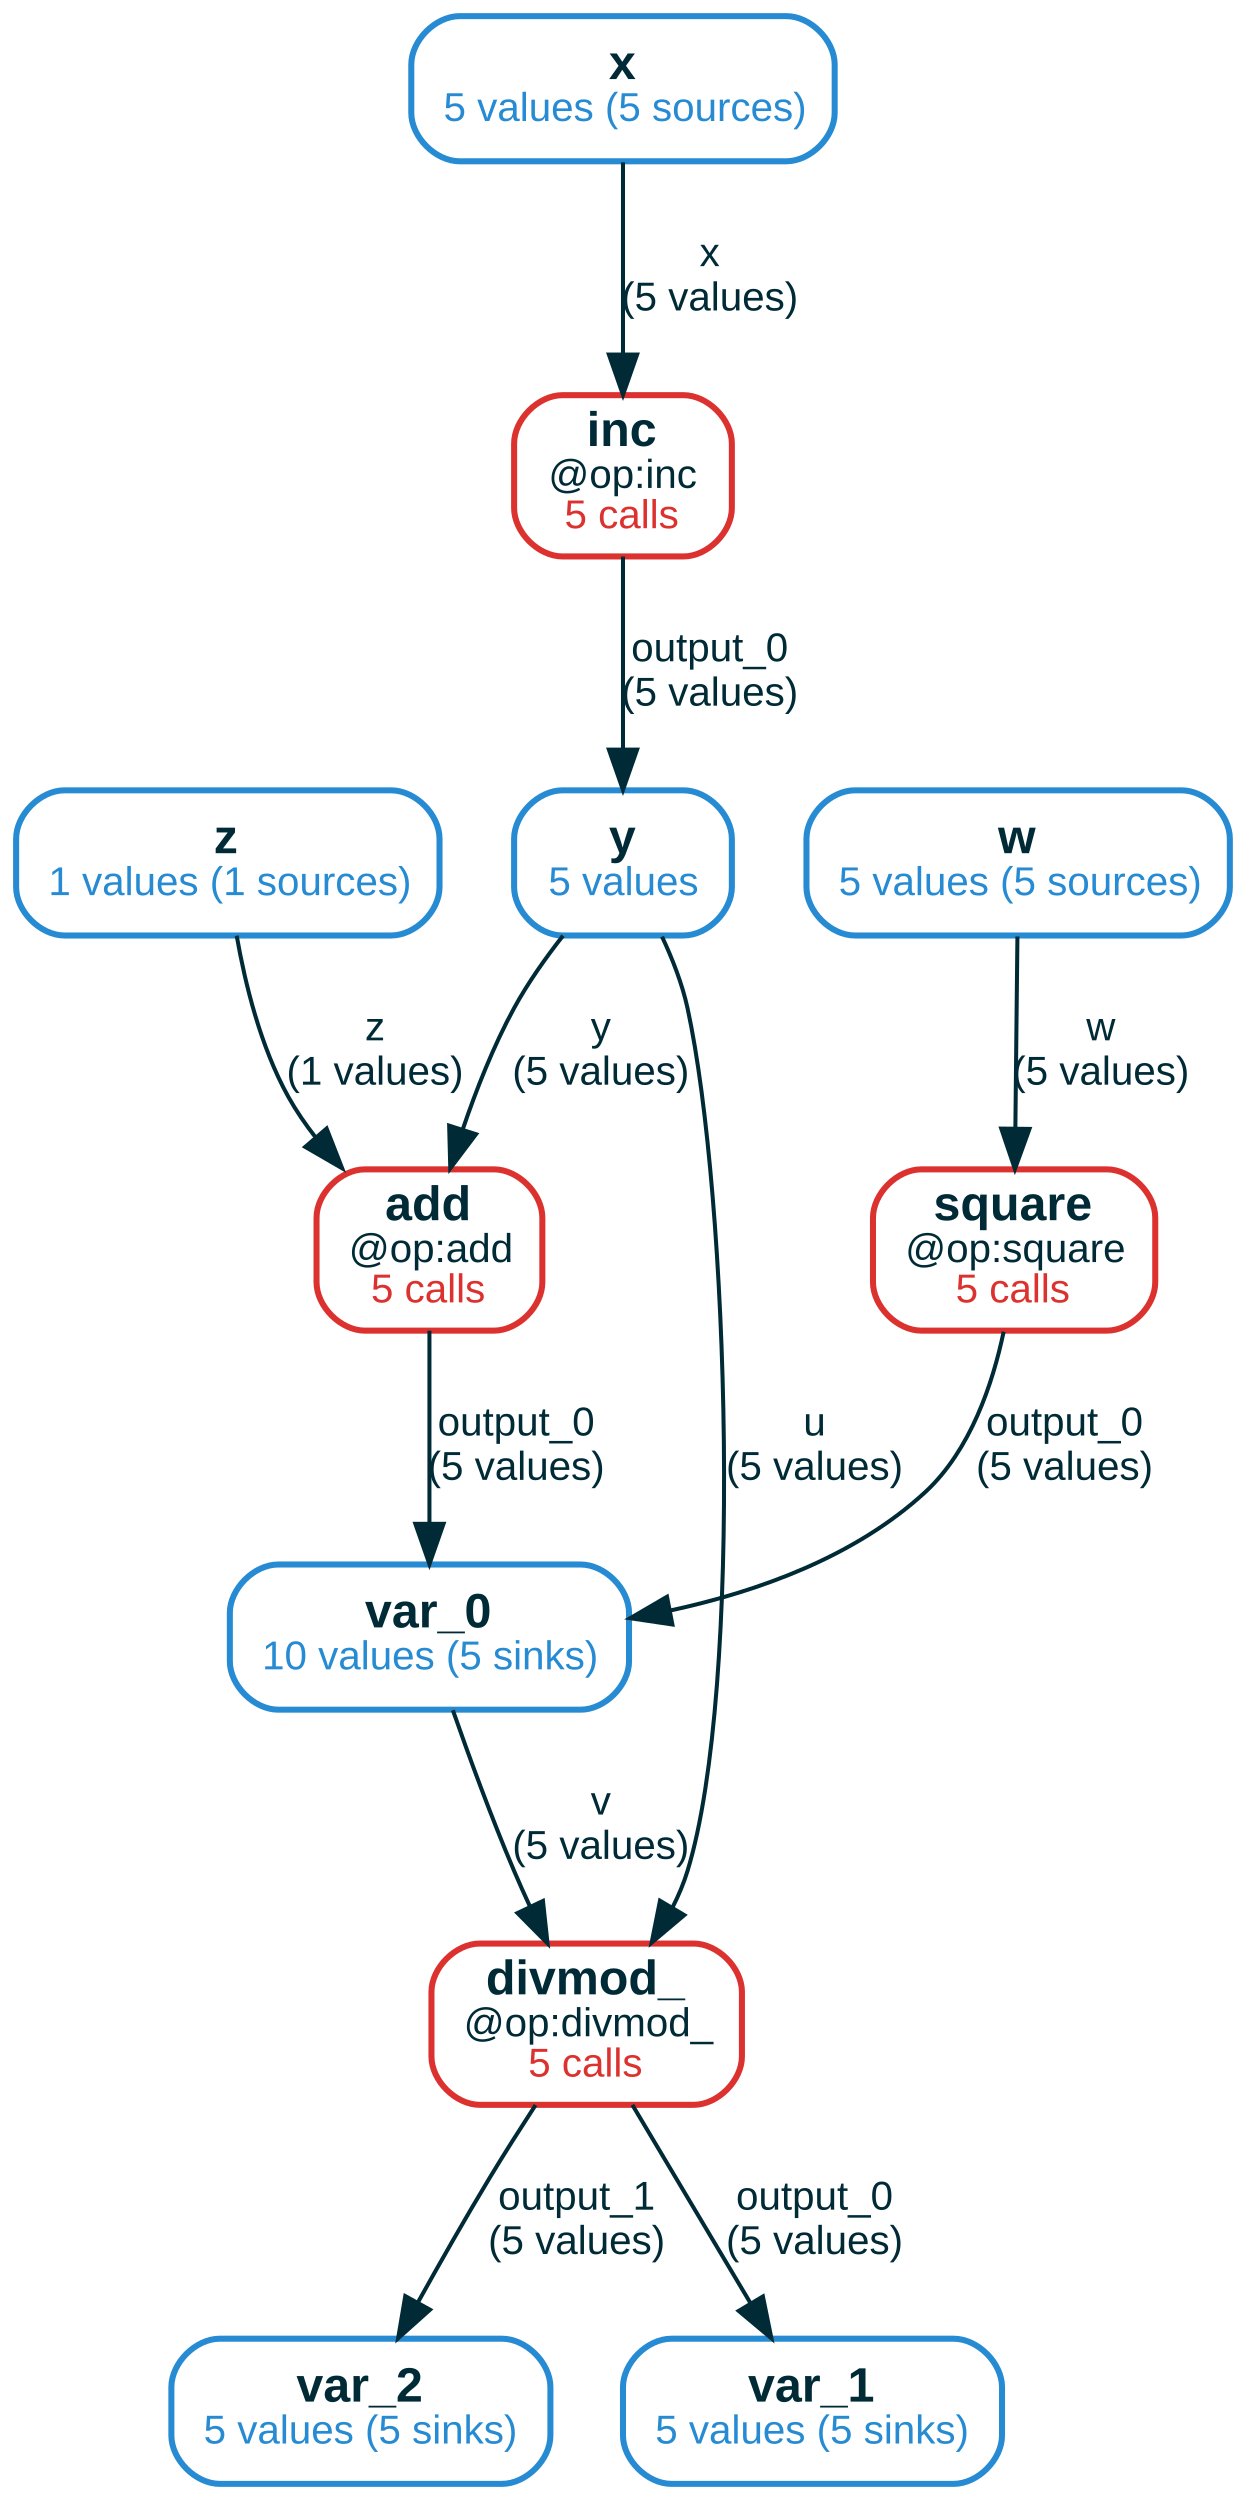
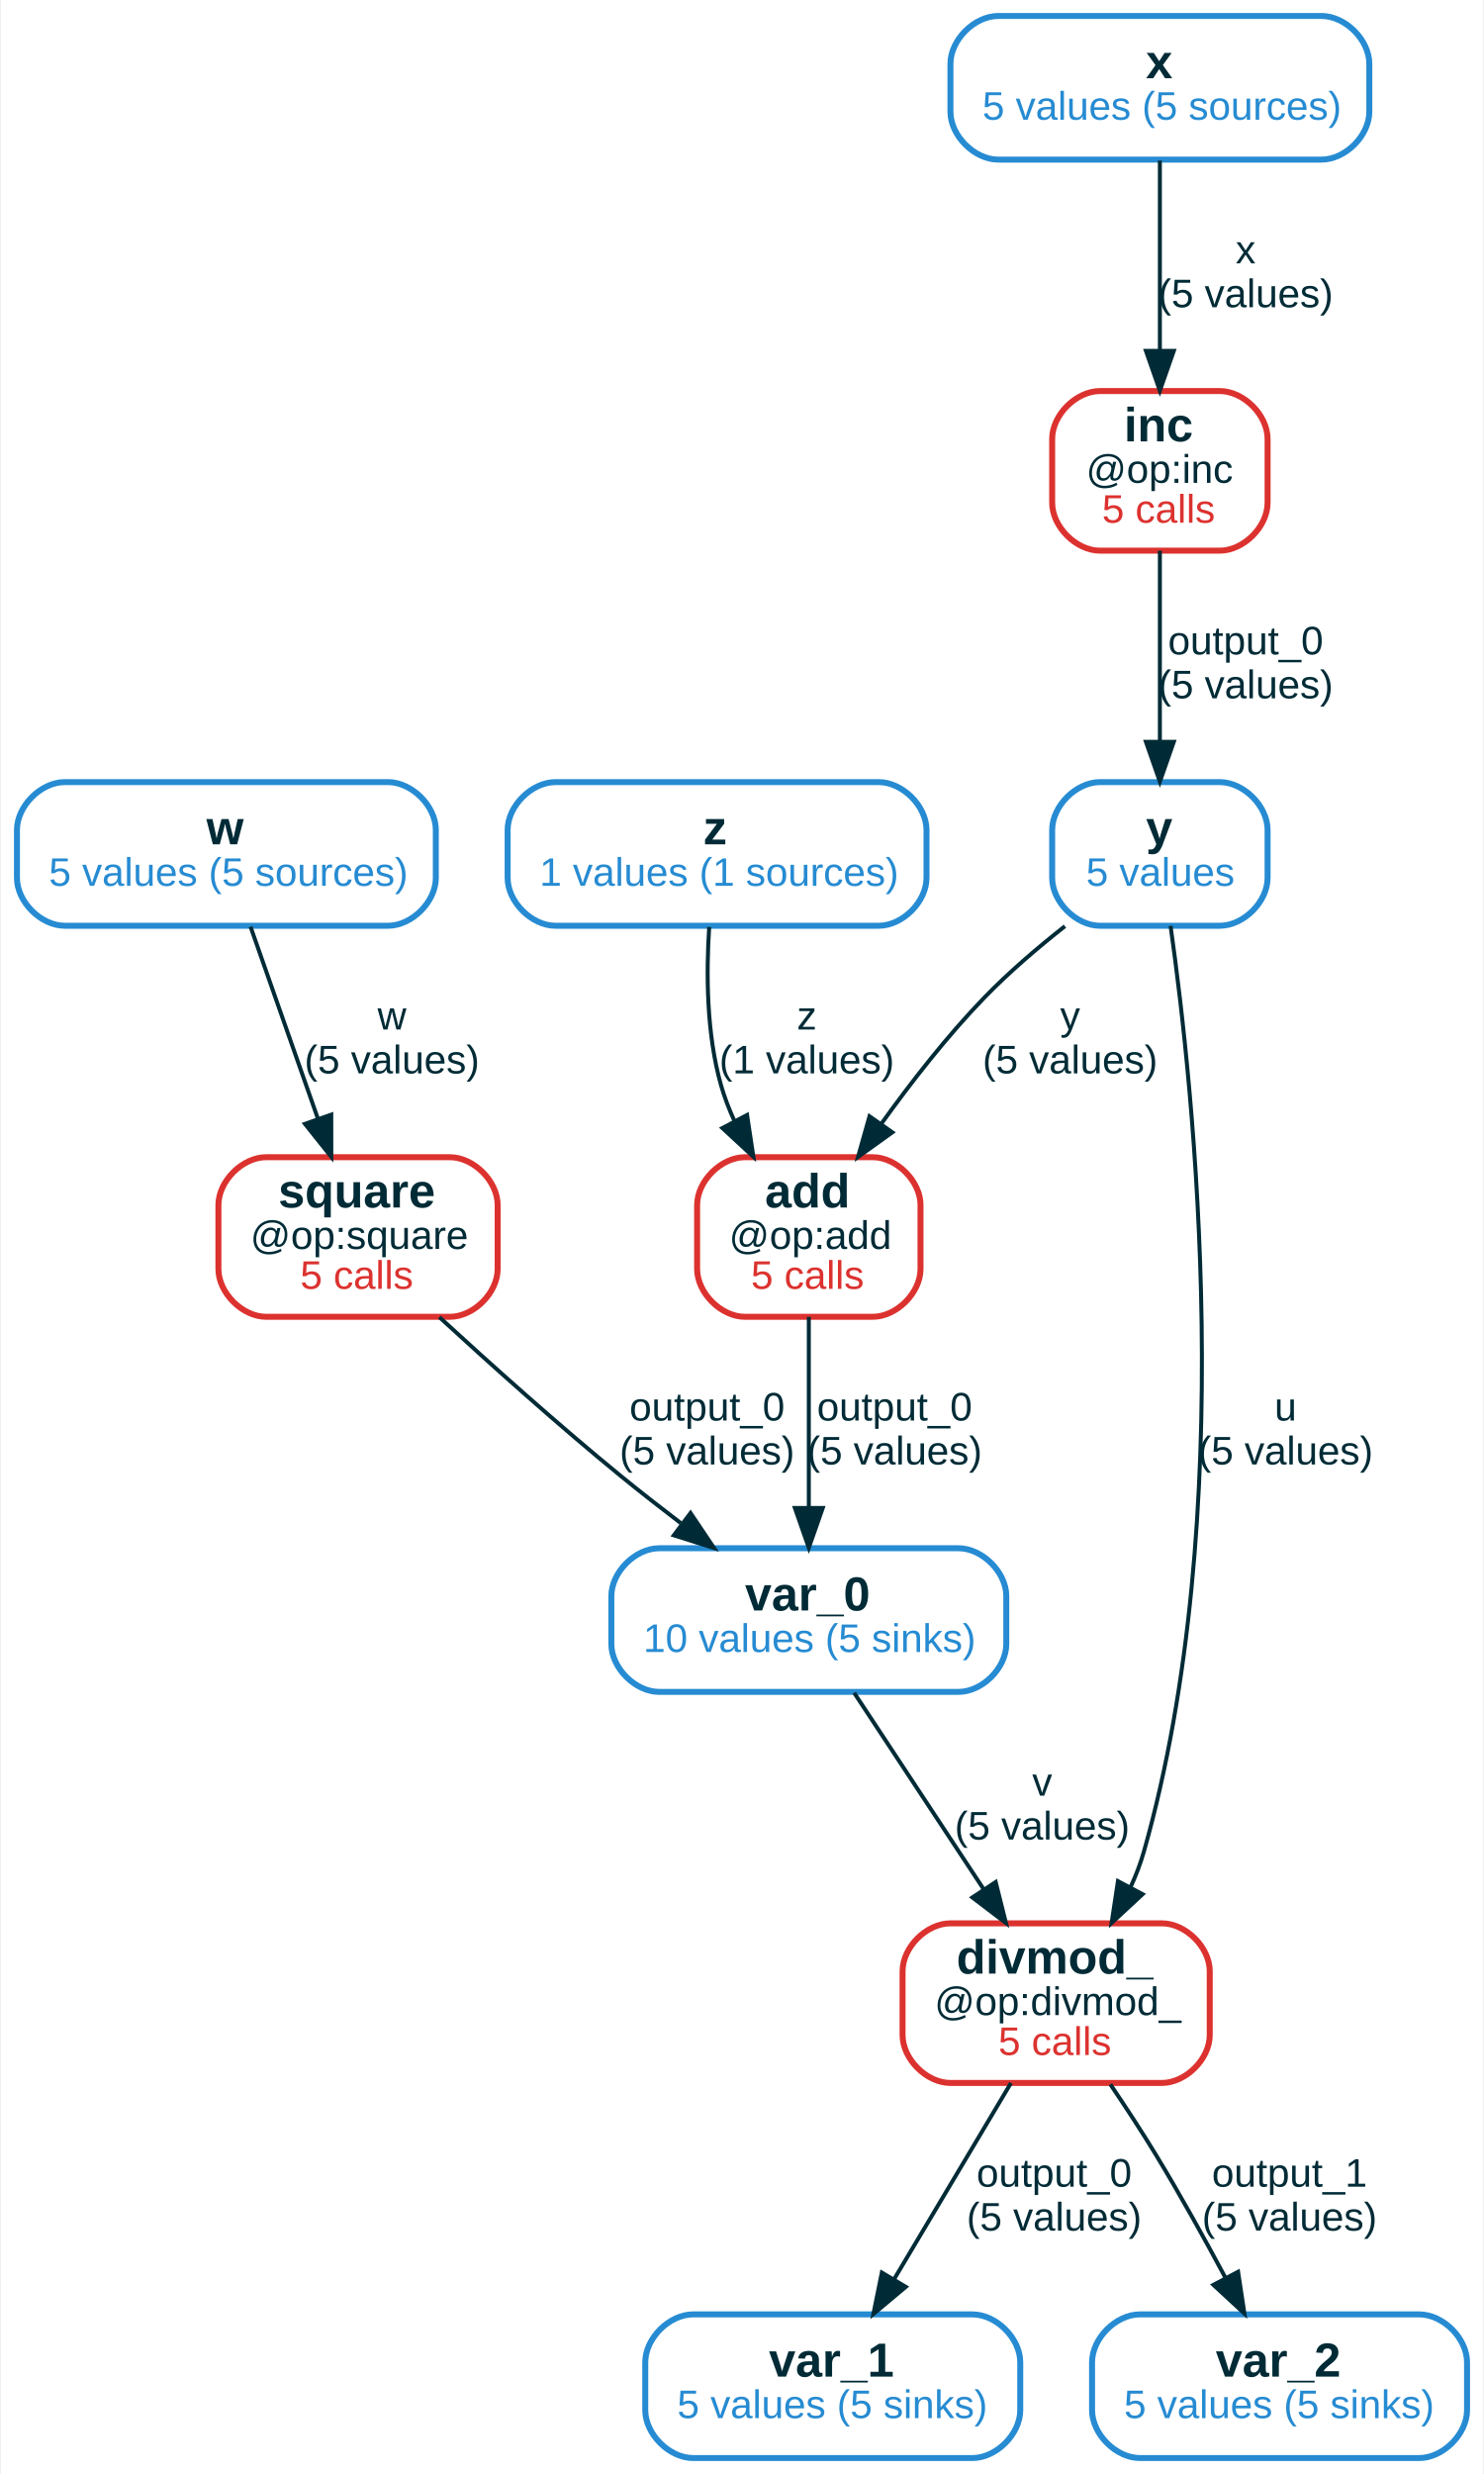
- <svg xmlns="http://www.w3.org/2000/svg" width="309pt" height="620pt" viewBox="0.00 0.00 309.00 620.00">
+ <svg xmlns="http://www.w3.org/2000/svg" width="372pt" height="620pt" viewBox="0.00 0.00 371.50 620.00">
  <g id="graph0" class="graph" transform="scale(1 1) rotate(0) translate(4 616)">
-     <polygon fill="white" stroke="transparent" points="-4,4 -4,-616 305,-616 305,4 -4,4" />
+     <polygon fill="white" stroke="transparent" points="-4,4 -4,-616 367.5,-616 367.5,4 -4,4" />
    <g id="node1" class="node">
+       <path fill="none" stroke="#268bd2" stroke-width="1.5" d="M236,-228C236,-228 161,-228 161,-228 155,-228 149,-222 149,-216 149,-216 149,-204 149,-204 149,-198 155,-192 161,-192 161,-192 236,-192 236,-192 242,-192 248,-198 248,-204 248,-204 248,-216 248,-216 248,-222 242,-228 236,-228" />
+       <text text-anchor="start" x="182.5" y="-212.4" font-family="Liberation Sans,Helvetica,Arial,sans-serif" font-weight="bold" font-size="12.00" fill="#002b36">var_0</text>
+       <text text-anchor="start" x="157" y="-202" font-family="Liberation Sans,Helvetica,Arial,sans-serif" font-size="10.00" fill="#268bd2">10 values (5 sinks)</text>
+     </g>
+     <g id="node9" class="node">
+       <path fill="none" stroke="#dc322f" stroke-width="1.5" d="M287,-134C287,-134 234,-134 234,-134 228,-134 222,-128 222,-122 222,-122 222,-106 222,-106 222,-100 228,-94 234,-94 234,-94 287,-94 287,-94 293,-94 299,-100 299,-106 299,-106 299,-122 299,-122 299,-128 293,-134 287,-134" />
+       <text text-anchor="start" x="235.5" y="-121.4" font-family="Liberation Sans,Helvetica,Arial,sans-serif" font-weight="bold" font-size="12.00" fill="#002b36">divmod_</text>
+       <text text-anchor="start" x="230" y="-111" font-family="Liberation Sans,Helvetica,Arial,sans-serif" font-size="10.00" fill="#002b36">@op:divmod_</text>
+       <text text-anchor="start" x="246" y="-101" font-family="Liberation Sans,Helvetica,Arial,sans-serif" font-size="10.00" fill="#dc322f">5 calls</text>
+     </g>
+     <g id="edge1" class="edge">
+       <path fill="none" stroke="#002b36" d="M209.87,-191.76C218.96,-177.99 231.86,-158.42 242.37,-142.49" />
+       <polygon fill="#002b36" stroke="#002b36" points="245.34,-144.35 247.92,-134.07 239.49,-140.49 245.34,-144.35" />
+       <text text-anchor="middle" x="257" y="-166" font-family="Liberation Sans,Helvetica,Arial,sans-serif" font-size="10.00" fill="#002b36">v</text>
+       <text text-anchor="middle" x="257" y="-155" font-family="Liberation Sans,Helvetica,Arial,sans-serif" font-size="10.00" fill="#002b36">(5 values)</text>
+     </g>
+     <g id="node2" class="node">
      <path fill="none" stroke="#268bd2" stroke-width="1.5" d="M93,-420C93,-420 12,-420 12,-420 6,-420 0,-414 0,-408 0,-408 0,-396 0,-396 0,-390 6,-384 12,-384 12,-384 93,-384 93,-384 99,-384 105,-390 105,-396 105,-396 105,-408 105,-408 105,-414 99,-420 93,-420" />
-       <text text-anchor="start" x="49" y="-404.4" font-family="Liberation Sans,Helvetica,Arial,sans-serif" font-weight="bold" font-size="12.00" fill="#002b36">z</text>
-       <text text-anchor="start" x="8" y="-394" font-family="Liberation Sans,Helvetica,Arial,sans-serif" font-size="10.00" fill="#268bd2">1 values (1 sources)</text>
+       <text text-anchor="start" x="47.5" y="-404.4" font-family="Liberation Sans,Helvetica,Arial,sans-serif" font-weight="bold" font-size="12.00" fill="#002b36">w</text>
+       <text text-anchor="start" x="8" y="-394" font-family="Liberation Sans,Helvetica,Arial,sans-serif" font-size="10.00" fill="#268bd2">5 values (5 sources)</text>
    </g>
    <g id="node8" class="node">
-       <path fill="none" stroke="#dc322f" stroke-width="1.5" d="M118.5,-326C118.5,-326 86.5,-326 86.5,-326 80.5,-326 74.5,-320 74.5,-314 74.5,-314 74.5,-298 74.5,-298 74.5,-292 80.5,-286 86.5,-286 86.5,-286 118.5,-286 118.5,-286 124.5,-286 130.5,-292 130.5,-298 130.5,-298 130.5,-314 130.5,-314 130.5,-320 124.5,-326 118.5,-326" />
-       <text text-anchor="start" x="91.5" y="-313.4" font-family="Liberation Sans,Helvetica,Arial,sans-serif" font-weight="bold" font-size="12.00" fill="#002b36">add</text>
-       <text text-anchor="start" x="82.5" y="-303" font-family="Liberation Sans,Helvetica,Arial,sans-serif" font-size="10.00" fill="#002b36">@op:add</text>
-       <text text-anchor="start" x="88" y="-293" font-family="Liberation Sans,Helvetica,Arial,sans-serif" font-size="10.00" fill="#dc322f">5 calls</text>
+       <path fill="none" stroke="#dc322f" stroke-width="1.5" d="M108.5,-326C108.5,-326 62.5,-326 62.5,-326 56.5,-326 50.5,-320 50.5,-314 50.5,-314 50.5,-298 50.5,-298 50.5,-292 56.5,-286 62.5,-286 62.5,-286 108.5,-286 108.5,-286 114.5,-286 120.5,-292 120.5,-298 120.5,-298 120.5,-314 120.5,-314 120.5,-320 114.5,-326 108.5,-326" />
+       <text text-anchor="start" x="65.5" y="-313.4" font-family="Liberation Sans,Helvetica,Arial,sans-serif" font-weight="bold" font-size="12.00" fill="#002b36">square</text>
+       <text text-anchor="start" x="58.5" y="-303" font-family="Liberation Sans,Helvetica,Arial,sans-serif" font-size="10.00" fill="#002b36">@op:square</text>
+       <text text-anchor="start" x="71" y="-293" font-family="Liberation Sans,Helvetica,Arial,sans-serif" font-size="10.00" fill="#dc322f">5 calls</text>
    </g>
-     <g id="edge1" class="edge">
-       <path fill="none" stroke="#002b36" d="M54.7,-383.95C56.76,-372.17 60.59,-356.43 67.5,-344 69.43,-340.53 71.75,-337.15 74.28,-333.92" />
-       <polygon fill="#002b36" stroke="#002b36" points="77,-336.13 80.86,-326.26 71.69,-331.57 77,-336.13" />
-       <text text-anchor="middle" x="89" y="-358" font-family="Liberation Sans,Helvetica,Arial,sans-serif" font-size="10.00" fill="#002b36">z</text>
-       <text text-anchor="middle" x="89" y="-347" font-family="Liberation Sans,Helvetica,Arial,sans-serif" font-size="10.00" fill="#002b36">(1 values)</text>
-     </g>
-     <g id="node2" class="node">
-       <path fill="none" stroke="#268bd2" stroke-width="1.5" d="M120.5,-36C120.5,-36 50.5,-36 50.5,-36 44.5,-36 38.5,-30 38.5,-24 38.5,-24 38.5,-12 38.5,-12 38.5,-6 44.5,0 50.5,0 50.5,0 120.5,0 120.5,0 126.5,0 132.5,-6 132.5,-12 132.5,-12 132.5,-24 132.5,-24 132.5,-30 126.5,-36 120.5,-36" />
-       <text text-anchor="start" x="69.5" y="-20.4" font-family="Liberation Sans,Helvetica,Arial,sans-serif" font-weight="bold" font-size="12.00" fill="#002b36">var_2</text>
-       <text text-anchor="start" x="46.5" y="-10" font-family="Liberation Sans,Helvetica,Arial,sans-serif" font-size="10.00" fill="#268bd2">5 values (5 sinks)</text>
+     <g id="edge3" class="edge">
+       <path fill="none" stroke="#002b36" d="M58.55,-383.76C63.25,-370.37 69.88,-351.5 75.38,-335.82" />
+       <polygon fill="#002b36" stroke="#002b36" points="78.79,-336.67 78.8,-326.07 72.19,-334.35 78.79,-336.67" />
+       <text text-anchor="middle" x="94" y="-358" font-family="Liberation Sans,Helvetica,Arial,sans-serif" font-size="10.00" fill="#002b36">w</text>
+       <text text-anchor="middle" x="94" y="-347" font-family="Liberation Sans,Helvetica,Arial,sans-serif" font-size="10.00" fill="#002b36">(5 values)</text>
    </g>
    <g id="node3" class="node">
-       <path fill="none" stroke="#268bd2" stroke-width="1.5" d="M140,-228C140,-228 65,-228 65,-228 59,-228 53,-222 53,-216 53,-216 53,-204 53,-204 53,-198 59,-192 65,-192 65,-192 140,-192 140,-192 146,-192 152,-198 152,-204 152,-204 152,-216 152,-216 152,-222 146,-228 140,-228" />
-       <text text-anchor="start" x="86.5" y="-212.4" font-family="Liberation Sans,Helvetica,Arial,sans-serif" font-weight="bold" font-size="12.00" fill="#002b36">var_0</text>
-       <text text-anchor="start" x="61" y="-202" font-family="Liberation Sans,Helvetica,Arial,sans-serif" font-size="10.00" fill="#268bd2">10 values (5 sinks)</text>
+       <path fill="none" stroke="#268bd2" stroke-width="1.5" d="M327,-612C327,-612 246,-612 246,-612 240,-612 234,-606 234,-600 234,-600 234,-588 234,-588 234,-582 240,-576 246,-576 246,-576 327,-576 327,-576 333,-576 339,-582 339,-588 339,-588 339,-600 339,-600 339,-606 333,-612 327,-612" />
+       <text text-anchor="start" x="283" y="-596.4" font-family="Liberation Sans,Helvetica,Arial,sans-serif" font-weight="bold" font-size="12.00" fill="#002b36">x</text>
+       <text text-anchor="start" x="242" y="-586" font-family="Liberation Sans,Helvetica,Arial,sans-serif" font-size="10.00" fill="#268bd2">5 values (5 sources)</text>
    </g>
-     <g id="node9" class="node">
-       <path fill="none" stroke="#dc322f" stroke-width="1.5" d="M168,-134C168,-134 115,-134 115,-134 109,-134 103,-128 103,-122 103,-122 103,-106 103,-106 103,-100 109,-94 115,-94 115,-94 168,-94 168,-94 174,-94 180,-100 180,-106 180,-106 180,-122 180,-122 180,-128 174,-134 168,-134" />
-       <text text-anchor="start" x="116.5" y="-121.4" font-family="Liberation Sans,Helvetica,Arial,sans-serif" font-weight="bold" font-size="12.00" fill="#002b36">divmod_</text>
-       <text text-anchor="start" x="111" y="-111" font-family="Liberation Sans,Helvetica,Arial,sans-serif" font-size="10.00" fill="#002b36">@op:divmod_</text>
-       <text text-anchor="start" x="127" y="-101" font-family="Liberation Sans,Helvetica,Arial,sans-serif" font-size="10.00" fill="#dc322f">5 calls</text>
+     <g id="node10" class="node">
+       <path fill="none" stroke="#dc322f" stroke-width="1.5" d="M301.5,-518C301.5,-518 271.5,-518 271.5,-518 265.5,-518 259.5,-512 259.5,-506 259.5,-506 259.5,-490 259.5,-490 259.5,-484 265.5,-478 271.5,-478 271.5,-478 301.5,-478 301.5,-478 307.5,-478 313.5,-484 313.5,-490 313.5,-490 313.5,-506 313.5,-506 313.5,-512 307.5,-518 301.5,-518" />
+       <text text-anchor="start" x="277.5" y="-505.4" font-family="Liberation Sans,Helvetica,Arial,sans-serif" font-weight="bold" font-size="12.00" fill="#002b36">inc</text>
+       <text text-anchor="start" x="268" y="-495" font-family="Liberation Sans,Helvetica,Arial,sans-serif" font-size="10.00" fill="#002b36">@op:inc</text>
+       <text text-anchor="start" x="272" y="-485" font-family="Liberation Sans,Helvetica,Arial,sans-serif" font-size="10.00" fill="#dc322f">5 calls</text>
    </g>
-     <g id="edge3" class="edge">
-       <path fill="none" stroke="#002b36" d="M108.31,-191.87C112.3,-180.46 117.88,-165.19 123.5,-152 124.72,-149.14 126.05,-146.17 127.41,-143.23" />
-       <polygon fill="#002b36" stroke="#002b36" points="130.65,-144.57 131.79,-134.04 124.33,-141.56 130.65,-144.57" />
-       <text text-anchor="middle" x="145" y="-166" font-family="Liberation Sans,Helvetica,Arial,sans-serif" font-size="10.00" fill="#002b36">v</text>
-       <text text-anchor="middle" x="145" y="-155" font-family="Liberation Sans,Helvetica,Arial,sans-serif" font-size="10.00" fill="#002b36">(5 values)</text>
+     <g id="edge9" class="edge">
+       <path fill="none" stroke="#002b36" d="M286.5,-575.76C286.5,-562.5 286.5,-543.86 286.5,-528.27" />
+       <polygon fill="#002b36" stroke="#002b36" points="290,-528.07 286.5,-518.07 283,-528.07 290,-528.07" />
+       <text text-anchor="middle" x="308" y="-550" font-family="Liberation Sans,Helvetica,Arial,sans-serif" font-size="10.00" fill="#002b36">x</text>
+       <text text-anchor="middle" x="308" y="-539" font-family="Liberation Sans,Helvetica,Arial,sans-serif" font-size="10.00" fill="#002b36">(5 values)</text>
    </g>
    <g id="node4" class="node">
-       <path fill="none" stroke="#268bd2" stroke-width="1.5" d="M232.5,-36C232.5,-36 162.5,-36 162.5,-36 156.5,-36 150.5,-30 150.5,-24 150.5,-24 150.5,-12 150.5,-12 150.5,-6 156.5,0 162.5,0 162.5,0 232.5,0 232.5,0 238.5,0 244.5,-6 244.5,-12 244.5,-12 244.5,-24 244.5,-24 244.5,-30 238.5,-36 232.5,-36" />
-       <text text-anchor="start" x="181.5" y="-20.4" font-family="Liberation Sans,Helvetica,Arial,sans-serif" font-weight="bold" font-size="12.00" fill="#002b36">var_1</text>
-       <text text-anchor="start" x="158.5" y="-10" font-family="Liberation Sans,Helvetica,Arial,sans-serif" font-size="10.00" fill="#268bd2">5 values (5 sinks)</text>
+       <path fill="none" stroke="#268bd2" stroke-width="1.5" d="M239.5,-36C239.5,-36 169.5,-36 169.5,-36 163.5,-36 157.5,-30 157.5,-24 157.5,-24 157.5,-12 157.5,-12 157.5,-6 163.5,0 169.5,0 169.5,0 239.5,0 239.5,0 245.5,0 251.5,-6 251.5,-12 251.5,-12 251.5,-24 251.5,-24 251.5,-30 245.5,-36 239.5,-36" />
+       <text text-anchor="start" x="188.5" y="-20.4" font-family="Liberation Sans,Helvetica,Arial,sans-serif" font-weight="bold" font-size="12.00" fill="#002b36">var_1</text>
+       <text text-anchor="start" x="165.5" y="-10" font-family="Liberation Sans,Helvetica,Arial,sans-serif" font-size="10.00" fill="#268bd2">5 values (5 sinks)</text>
    </g>
    <g id="node5" class="node">
-       <path fill="none" stroke="#268bd2" stroke-width="1.5" d="M165.5,-420C165.5,-420 135.5,-420 135.5,-420 129.5,-420 123.5,-414 123.5,-408 123.5,-408 123.5,-396 123.5,-396 123.5,-390 129.5,-384 135.5,-384 135.5,-384 165.5,-384 165.5,-384 171.5,-384 177.5,-390 177.5,-396 177.5,-396 177.5,-408 177.5,-408 177.5,-414 171.5,-420 165.5,-420" />
-       <text text-anchor="start" x="147" y="-404.4" font-family="Liberation Sans,Helvetica,Arial,sans-serif" font-weight="bold" font-size="12.00" fill="#002b36">y</text>
-       <text text-anchor="start" x="132" y="-394" font-family="Liberation Sans,Helvetica,Arial,sans-serif" font-size="10.00" fill="#268bd2">5 values</text>
+       <path fill="none" stroke="#268bd2" stroke-width="1.5" d="M301.5,-420C301.5,-420 271.5,-420 271.5,-420 265.5,-420 259.5,-414 259.5,-408 259.5,-408 259.5,-396 259.5,-396 259.5,-390 265.5,-384 271.5,-384 271.5,-384 301.5,-384 301.5,-384 307.5,-384 313.5,-390 313.5,-396 313.5,-396 313.5,-408 313.5,-408 313.5,-414 307.5,-420 301.5,-420" />
+       <text text-anchor="start" x="283" y="-404.4" font-family="Liberation Sans,Helvetica,Arial,sans-serif" font-weight="bold" font-size="12.00" fill="#002b36">y</text>
+       <text text-anchor="start" x="268" y="-394" font-family="Liberation Sans,Helvetica,Arial,sans-serif" font-size="10.00" fill="#268bd2">5 values</text>
+     </g>
+     <g id="edge5" class="edge">
+       <path fill="none" stroke="#002b36" d="M289.18,-383.96C294.98,-343.01 306.38,-236.23 282.5,-152 281.65,-149 280.5,-146 279.16,-143.08" />
+       <polygon fill="#002b36" stroke="#002b36" points="282.17,-141.3 274.4,-134.1 275.99,-144.57 282.17,-141.3" />
+       <text text-anchor="middle" x="318" y="-260" font-family="Liberation Sans,Helvetica,Arial,sans-serif" font-size="10.00" fill="#002b36">u</text>
+       <text text-anchor="middle" x="318" y="-249" font-family="Liberation Sans,Helvetica,Arial,sans-serif" font-size="10.00" fill="#002b36">(5 values)</text>
+     </g>
+     <g id="node11" class="node">
+       <path fill="none" stroke="#dc322f" stroke-width="1.5" d="M214.5,-326C214.5,-326 182.5,-326 182.5,-326 176.5,-326 170.5,-320 170.5,-314 170.5,-314 170.5,-298 170.5,-298 170.5,-292 176.5,-286 182.5,-286 182.5,-286 214.5,-286 214.5,-286 220.5,-286 226.5,-292 226.5,-298 226.5,-298 226.5,-314 226.5,-314 226.5,-320 220.5,-326 214.5,-326" />
+       <text text-anchor="start" x="187.5" y="-313.4" font-family="Liberation Sans,Helvetica,Arial,sans-serif" font-weight="bold" font-size="12.00" fill="#002b36">add</text>
+       <text text-anchor="start" x="178.5" y="-303" font-family="Liberation Sans,Helvetica,Arial,sans-serif" font-size="10.00" fill="#002b36">@op:add</text>
+       <text text-anchor="start" x="184" y="-293" font-family="Liberation Sans,Helvetica,Arial,sans-serif" font-size="10.00" fill="#dc322f">5 calls</text>
    </g>
    <g id="edge4" class="edge">
-       <path fill="none" stroke="#002b36" d="M135.62,-383.94C131.32,-378.46 126.88,-372.2 123.5,-366 118.4,-356.65 114.13,-345.82 110.79,-336" />
-       <polygon fill="#002b36" stroke="#002b36" points="114.05,-334.71 107.67,-326.25 107.39,-336.84 114.05,-334.71" />
-       <text text-anchor="middle" x="145" y="-358" font-family="Liberation Sans,Helvetica,Arial,sans-serif" font-size="10.00" fill="#002b36">y</text>
-       <text text-anchor="middle" x="145" y="-347" font-family="Liberation Sans,Helvetica,Arial,sans-serif" font-size="10.00" fill="#002b36">(5 values)</text>
-     </g>
-     <g id="edge5" class="edge">
-       <path fill="none" stroke="#002b36" d="M160.18,-383.71C162.76,-378.22 165.19,-372.01 166.5,-366 176.62,-319.53 180.42,-197.47 166.5,-152 165.58,-148.98 164.32,-145.99 162.85,-143.09" />
-       <polygon fill="#002b36" stroke="#002b36" points="165.71,-141.06 157.61,-134.23 159.68,-144.62 165.71,-141.06" />
-       <text text-anchor="middle" x="198" y="-260" font-family="Liberation Sans,Helvetica,Arial,sans-serif" font-size="10.00" fill="#002b36">u</text>
-       <text text-anchor="middle" x="198" y="-249" font-family="Liberation Sans,Helvetica,Arial,sans-serif" font-size="10.00" fill="#002b36">(5 values)</text>
+       <path fill="none" stroke="#002b36" d="M262.7,-383.89C255.87,-378.51 248.61,-372.31 242.5,-366 233.19,-356.39 224.14,-344.78 216.69,-334.4" />
+       <polygon fill="#002b36" stroke="#002b36" points="219.44,-332.23 210.83,-326.05 213.71,-336.25 219.44,-332.23" />
+       <text text-anchor="middle" x="264" y="-358" font-family="Liberation Sans,Helvetica,Arial,sans-serif" font-size="10.00" fill="#002b36">y</text>
+       <text text-anchor="middle" x="264" y="-347" font-family="Liberation Sans,Helvetica,Arial,sans-serif" font-size="10.00" fill="#002b36">(5 values)</text>
    </g>
    <g id="node6" class="node">
-       <path fill="none" stroke="#268bd2" stroke-width="1.5" d="M289,-420C289,-420 208,-420 208,-420 202,-420 196,-414 196,-408 196,-408 196,-396 196,-396 196,-390 202,-384 208,-384 208,-384 289,-384 289,-384 295,-384 301,-390 301,-396 301,-396 301,-408 301,-408 301,-414 295,-420 289,-420" />
-       <text text-anchor="start" x="243.5" y="-404.4" font-family="Liberation Sans,Helvetica,Arial,sans-serif" font-weight="bold" font-size="12.00" fill="#002b36">w</text>
-       <text text-anchor="start" x="204" y="-394" font-family="Liberation Sans,Helvetica,Arial,sans-serif" font-size="10.00" fill="#268bd2">5 values (5 sources)</text>
-     </g>
-     <g id="node11" class="node">
-       <path fill="none" stroke="#dc322f" stroke-width="1.5" d="M270.5,-326C270.5,-326 224.5,-326 224.5,-326 218.5,-326 212.5,-320 212.5,-314 212.5,-314 212.5,-298 212.5,-298 212.5,-292 218.5,-286 224.5,-286 224.5,-286 270.5,-286 270.5,-286 276.5,-286 282.5,-292 282.5,-298 282.5,-298 282.5,-314 282.5,-314 282.5,-320 276.5,-326 270.5,-326" />
-       <text text-anchor="start" x="227.5" y="-313.4" font-family="Liberation Sans,Helvetica,Arial,sans-serif" font-weight="bold" font-size="12.00" fill="#002b36">square</text>
-       <text text-anchor="start" x="220.5" y="-303" font-family="Liberation Sans,Helvetica,Arial,sans-serif" font-size="10.00" fill="#002b36">@op:square</text>
-       <text text-anchor="start" x="233" y="-293" font-family="Liberation Sans,Helvetica,Arial,sans-serif" font-size="10.00" fill="#dc322f">5 calls</text>
+       <path fill="none" stroke="#268bd2" stroke-width="1.5" d="M216,-420C216,-420 135,-420 135,-420 129,-420 123,-414 123,-408 123,-408 123,-396 123,-396 123,-390 129,-384 135,-384 135,-384 216,-384 216,-384 222,-384 228,-390 228,-396 228,-396 228,-408 228,-408 228,-414 222,-420 216,-420" />
+       <text text-anchor="start" x="172" y="-404.4" font-family="Liberation Sans,Helvetica,Arial,sans-serif" font-weight="bold" font-size="12.00" fill="#002b36">z</text>
+       <text text-anchor="start" x="131" y="-394" font-family="Liberation Sans,Helvetica,Arial,sans-serif" font-size="10.00" fill="#268bd2">1 values (1 sources)</text>
    </g>
    <g id="edge7" class="edge">
-       <path fill="none" stroke="#002b36" d="M248.32,-383.76C248.18,-370.5 247.98,-351.86 247.81,-336.27" />
-       <polygon fill="#002b36" stroke="#002b36" points="251.31,-336.03 247.7,-326.07 244.31,-336.11 251.31,-336.03" />
-       <text text-anchor="middle" x="269" y="-358" font-family="Liberation Sans,Helvetica,Arial,sans-serif" font-size="10.00" fill="#002b36">w</text>
-       <text text-anchor="middle" x="269" y="-347" font-family="Liberation Sans,Helvetica,Arial,sans-serif" font-size="10.00" fill="#002b36">(5 values)</text>
+       <path fill="none" stroke="#002b36" d="M173.53,-383.7C172.77,-372.23 172.82,-356.95 176.5,-344 177.35,-341.01 178.51,-338.01 179.85,-335.08" />
+       <polygon fill="#002b36" stroke="#002b36" points="183.02,-336.58 184.61,-326.1 176.83,-333.3 183.02,-336.58" />
+       <text text-anchor="middle" x="198" y="-358" font-family="Liberation Sans,Helvetica,Arial,sans-serif" font-size="10.00" fill="#002b36">z</text>
+       <text text-anchor="middle" x="198" y="-347" font-family="Liberation Sans,Helvetica,Arial,sans-serif" font-size="10.00" fill="#002b36">(1 values)</text>
    </g>
    <g id="node7" class="node">
-       <path fill="none" stroke="#268bd2" stroke-width="1.5" d="M191,-612C191,-612 110,-612 110,-612 104,-612 98,-606 98,-600 98,-600 98,-588 98,-588 98,-582 104,-576 110,-576 110,-576 191,-576 191,-576 197,-576 203,-582 203,-588 203,-588 203,-600 203,-600 203,-606 197,-612 191,-612" />
-       <text text-anchor="start" x="147" y="-596.4" font-family="Liberation Sans,Helvetica,Arial,sans-serif" font-weight="bold" font-size="12.00" fill="#002b36">x</text>
-       <text text-anchor="start" x="106" y="-586" font-family="Liberation Sans,Helvetica,Arial,sans-serif" font-size="10.00" fill="#268bd2">5 values (5 sources)</text>
-     </g>
-     <g id="node10" class="node">
-       <path fill="none" stroke="#dc322f" stroke-width="1.5" d="M165.5,-518C165.5,-518 135.5,-518 135.5,-518 129.5,-518 123.5,-512 123.5,-506 123.5,-506 123.5,-490 123.5,-490 123.5,-484 129.5,-478 135.5,-478 135.5,-478 165.5,-478 165.5,-478 171.5,-478 177.5,-484 177.5,-490 177.5,-490 177.5,-506 177.5,-506 177.5,-512 171.5,-518 165.5,-518" />
-       <text text-anchor="start" x="141.5" y="-505.4" font-family="Liberation Sans,Helvetica,Arial,sans-serif" font-weight="bold" font-size="12.00" fill="#002b36">inc</text>
-       <text text-anchor="start" x="132" y="-495" font-family="Liberation Sans,Helvetica,Arial,sans-serif" font-size="10.00" fill="#002b36">@op:inc</text>
-       <text text-anchor="start" x="136" y="-485" font-family="Liberation Sans,Helvetica,Arial,sans-serif" font-size="10.00" fill="#dc322f">5 calls</text>
-     </g>
-     <g id="edge9" class="edge">
-       <path fill="none" stroke="#002b36" d="M150.5,-575.76C150.5,-562.5 150.5,-543.86 150.5,-528.27" />
-       <polygon fill="#002b36" stroke="#002b36" points="154,-528.07 150.5,-518.07 147,-528.07 154,-528.07" />
-       <text text-anchor="middle" x="172" y="-550" font-family="Liberation Sans,Helvetica,Arial,sans-serif" font-size="10.00" fill="#002b36">x</text>
-       <text text-anchor="middle" x="172" y="-539" font-family="Liberation Sans,Helvetica,Arial,sans-serif" font-size="10.00" fill="#002b36">(5 values)</text>
+       <path fill="none" stroke="#268bd2" stroke-width="1.5" d="M351.5,-36C351.5,-36 281.5,-36 281.5,-36 275.5,-36 269.5,-30 269.5,-24 269.5,-24 269.5,-12 269.5,-12 269.5,-6 275.5,0 281.5,0 281.5,0 351.5,0 351.5,0 357.5,0 363.5,-6 363.5,-12 363.5,-12 363.5,-24 363.5,-24 363.5,-30 357.5,-36 351.5,-36" />
+       <text text-anchor="start" x="300.5" y="-20.4" font-family="Liberation Sans,Helvetica,Arial,sans-serif" font-weight="bold" font-size="12.00" fill="#002b36">var_2</text>
+       <text text-anchor="start" x="277.5" y="-10" font-family="Liberation Sans,Helvetica,Arial,sans-serif" font-size="10.00" fill="#268bd2">5 values (5 sinks)</text>
    </g>
    <g id="edge2" class="edge">
-       <path fill="none" stroke="#002b36" d="M102.5,-285.98C102.5,-272.34 102.5,-253.75 102.5,-238.5" />
-       <polygon fill="#002b36" stroke="#002b36" points="106,-238.1 102.5,-228.1 99,-238.1 106,-238.1" />
-       <text text-anchor="middle" x="124" y="-260" font-family="Liberation Sans,Helvetica,Arial,sans-serif" font-size="10.00" fill="#002b36">output_0</text>
-       <text text-anchor="middle" x="124" y="-249" font-family="Liberation Sans,Helvetica,Arial,sans-serif" font-size="10.00" fill="#002b36">(5 values)</text>
+       <path fill="none" stroke="#002b36" d="M105.89,-285.91C118.73,-274.12 135.79,-258.83 151.5,-246 156.25,-242.13 161.36,-238.14 166.4,-234.3" />
+       <polygon fill="#002b36" stroke="#002b36" points="168.85,-236.84 174.76,-228.04 164.65,-231.24 168.85,-236.84" />
+       <text text-anchor="middle" x="173" y="-260" font-family="Liberation Sans,Helvetica,Arial,sans-serif" font-size="10.00" fill="#002b36">output_0</text>
+       <text text-anchor="middle" x="173" y="-249" font-family="Liberation Sans,Helvetica,Arial,sans-serif" font-size="10.00" fill="#002b36">(5 values)</text>
+     </g>
+     <g id="edge10" class="edge">
+       <path fill="none" stroke="#002b36" d="M249.17,-93.98C240.73,-79.81 229.1,-60.3 219.83,-44.74" />
+       <polygon fill="#002b36" stroke="#002b36" points="222.81,-42.9 214.69,-36.1 216.8,-46.48 222.81,-42.9" />
+       <text text-anchor="middle" x="260" y="-68" font-family="Liberation Sans,Helvetica,Arial,sans-serif" font-size="10.00" fill="#002b36">output_0</text>
+       <text text-anchor="middle" x="260" y="-57" font-family="Liberation Sans,Helvetica,Arial,sans-serif" font-size="10.00" fill="#002b36">(5 values)</text>
    </g>
    <g id="edge11" class="edge">
-       <path fill="none" stroke="#002b36" d="M128.81,-93.94C125.09,-88.22 121.06,-81.9 117.5,-76 111.45,-65.99 105.09,-54.8 99.64,-45" />
-       <polygon fill="#002b36" stroke="#002b36" points="102.64,-43.19 94.74,-36.12 96.51,-46.57 102.64,-43.19" />
-       <text text-anchor="middle" x="139" y="-68" font-family="Liberation Sans,Helvetica,Arial,sans-serif" font-size="10.00" fill="#002b36">output_1</text>
-       <text text-anchor="middle" x="139" y="-57" font-family="Liberation Sans,Helvetica,Arial,sans-serif" font-size="10.00" fill="#002b36">(5 values)</text>
-     </g>
-     <g id="edge10" class="edge">
-       <path fill="none" stroke="#002b36" d="M152.83,-93.98C161.27,-79.81 172.9,-60.3 182.17,-44.74" />
-       <polygon fill="#002b36" stroke="#002b36" points="185.2,-46.48 187.31,-36.1 179.19,-42.9 185.2,-46.48" />
-       <text text-anchor="middle" x="198" y="-68" font-family="Liberation Sans,Helvetica,Arial,sans-serif" font-size="10.00" fill="#002b36">output_0</text>
-       <text text-anchor="middle" x="198" y="-57" font-family="Liberation Sans,Helvetica,Arial,sans-serif" font-size="10.00" fill="#002b36">(5 values)</text>
+       <path fill="none" stroke="#002b36" d="M274.09,-93.64C277.9,-88.02 281.96,-81.83 285.5,-76 291.53,-66.08 297.73,-54.91 302.98,-45.1" />
+       <polygon fill="#002b36" stroke="#002b36" points="306.11,-46.68 307.7,-36.2 299.92,-43.4 306.11,-46.68" />
+       <text text-anchor="middle" x="319" y="-68" font-family="Liberation Sans,Helvetica,Arial,sans-serif" font-size="10.00" fill="#002b36">output_1</text>
+       <text text-anchor="middle" x="319" y="-57" font-family="Liberation Sans,Helvetica,Arial,sans-serif" font-size="10.00" fill="#002b36">(5 values)</text>
    </g>
    <g id="edge8" class="edge">
-       <path fill="none" stroke="#002b36" d="M150.5,-477.98C150.5,-464.34 150.5,-445.75 150.5,-430.5" />
-       <polygon fill="#002b36" stroke="#002b36" points="154,-430.1 150.5,-420.1 147,-430.1 154,-430.1" />
-       <text text-anchor="middle" x="172" y="-452" font-family="Liberation Sans,Helvetica,Arial,sans-serif" font-size="10.00" fill="#002b36">output_0</text>
-       <text text-anchor="middle" x="172" y="-441" font-family="Liberation Sans,Helvetica,Arial,sans-serif" font-size="10.00" fill="#002b36">(5 values)</text>
+       <path fill="none" stroke="#002b36" d="M286.5,-477.98C286.5,-464.34 286.5,-445.75 286.5,-430.5" />
+       <polygon fill="#002b36" stroke="#002b36" points="290,-430.1 286.5,-420.1 283,-430.1 290,-430.1" />
+       <text text-anchor="middle" x="308" y="-452" font-family="Liberation Sans,Helvetica,Arial,sans-serif" font-size="10.00" fill="#002b36">output_0</text>
+       <text text-anchor="middle" x="308" y="-441" font-family="Liberation Sans,Helvetica,Arial,sans-serif" font-size="10.00" fill="#002b36">(5 values)</text>
    </g>
    <g id="edge6" class="edge">
-       <path fill="none" stroke="#002b36" d="M244.91,-285.75C242.19,-272.82 236.66,-256.31 225.5,-246 208.31,-230.13 184.44,-221.4 162.29,-216.61" />
-       <polygon fill="#002b36" stroke="#002b36" points="162.75,-213.13 152.27,-214.68 161.42,-220.01 162.75,-213.13" />
-       <text text-anchor="middle" x="260" y="-260" font-family="Liberation Sans,Helvetica,Arial,sans-serif" font-size="10.00" fill="#002b36">output_0</text>
-       <text text-anchor="middle" x="260" y="-249" font-family="Liberation Sans,Helvetica,Arial,sans-serif" font-size="10.00" fill="#002b36">(5 values)</text>
+       <path fill="none" stroke="#002b36" d="M198.5,-285.98C198.5,-272.34 198.5,-253.75 198.5,-238.5" />
+       <polygon fill="#002b36" stroke="#002b36" points="202,-238.1 198.5,-228.1 195,-238.1 202,-238.1" />
+       <text text-anchor="middle" x="220" y="-260" font-family="Liberation Sans,Helvetica,Arial,sans-serif" font-size="10.00" fill="#002b36">output_0</text>
+       <text text-anchor="middle" x="220" y="-249" font-family="Liberation Sans,Helvetica,Arial,sans-serif" font-size="10.00" fill="#002b36">(5 values)</text>
    </g>
  </g>
</svg>
